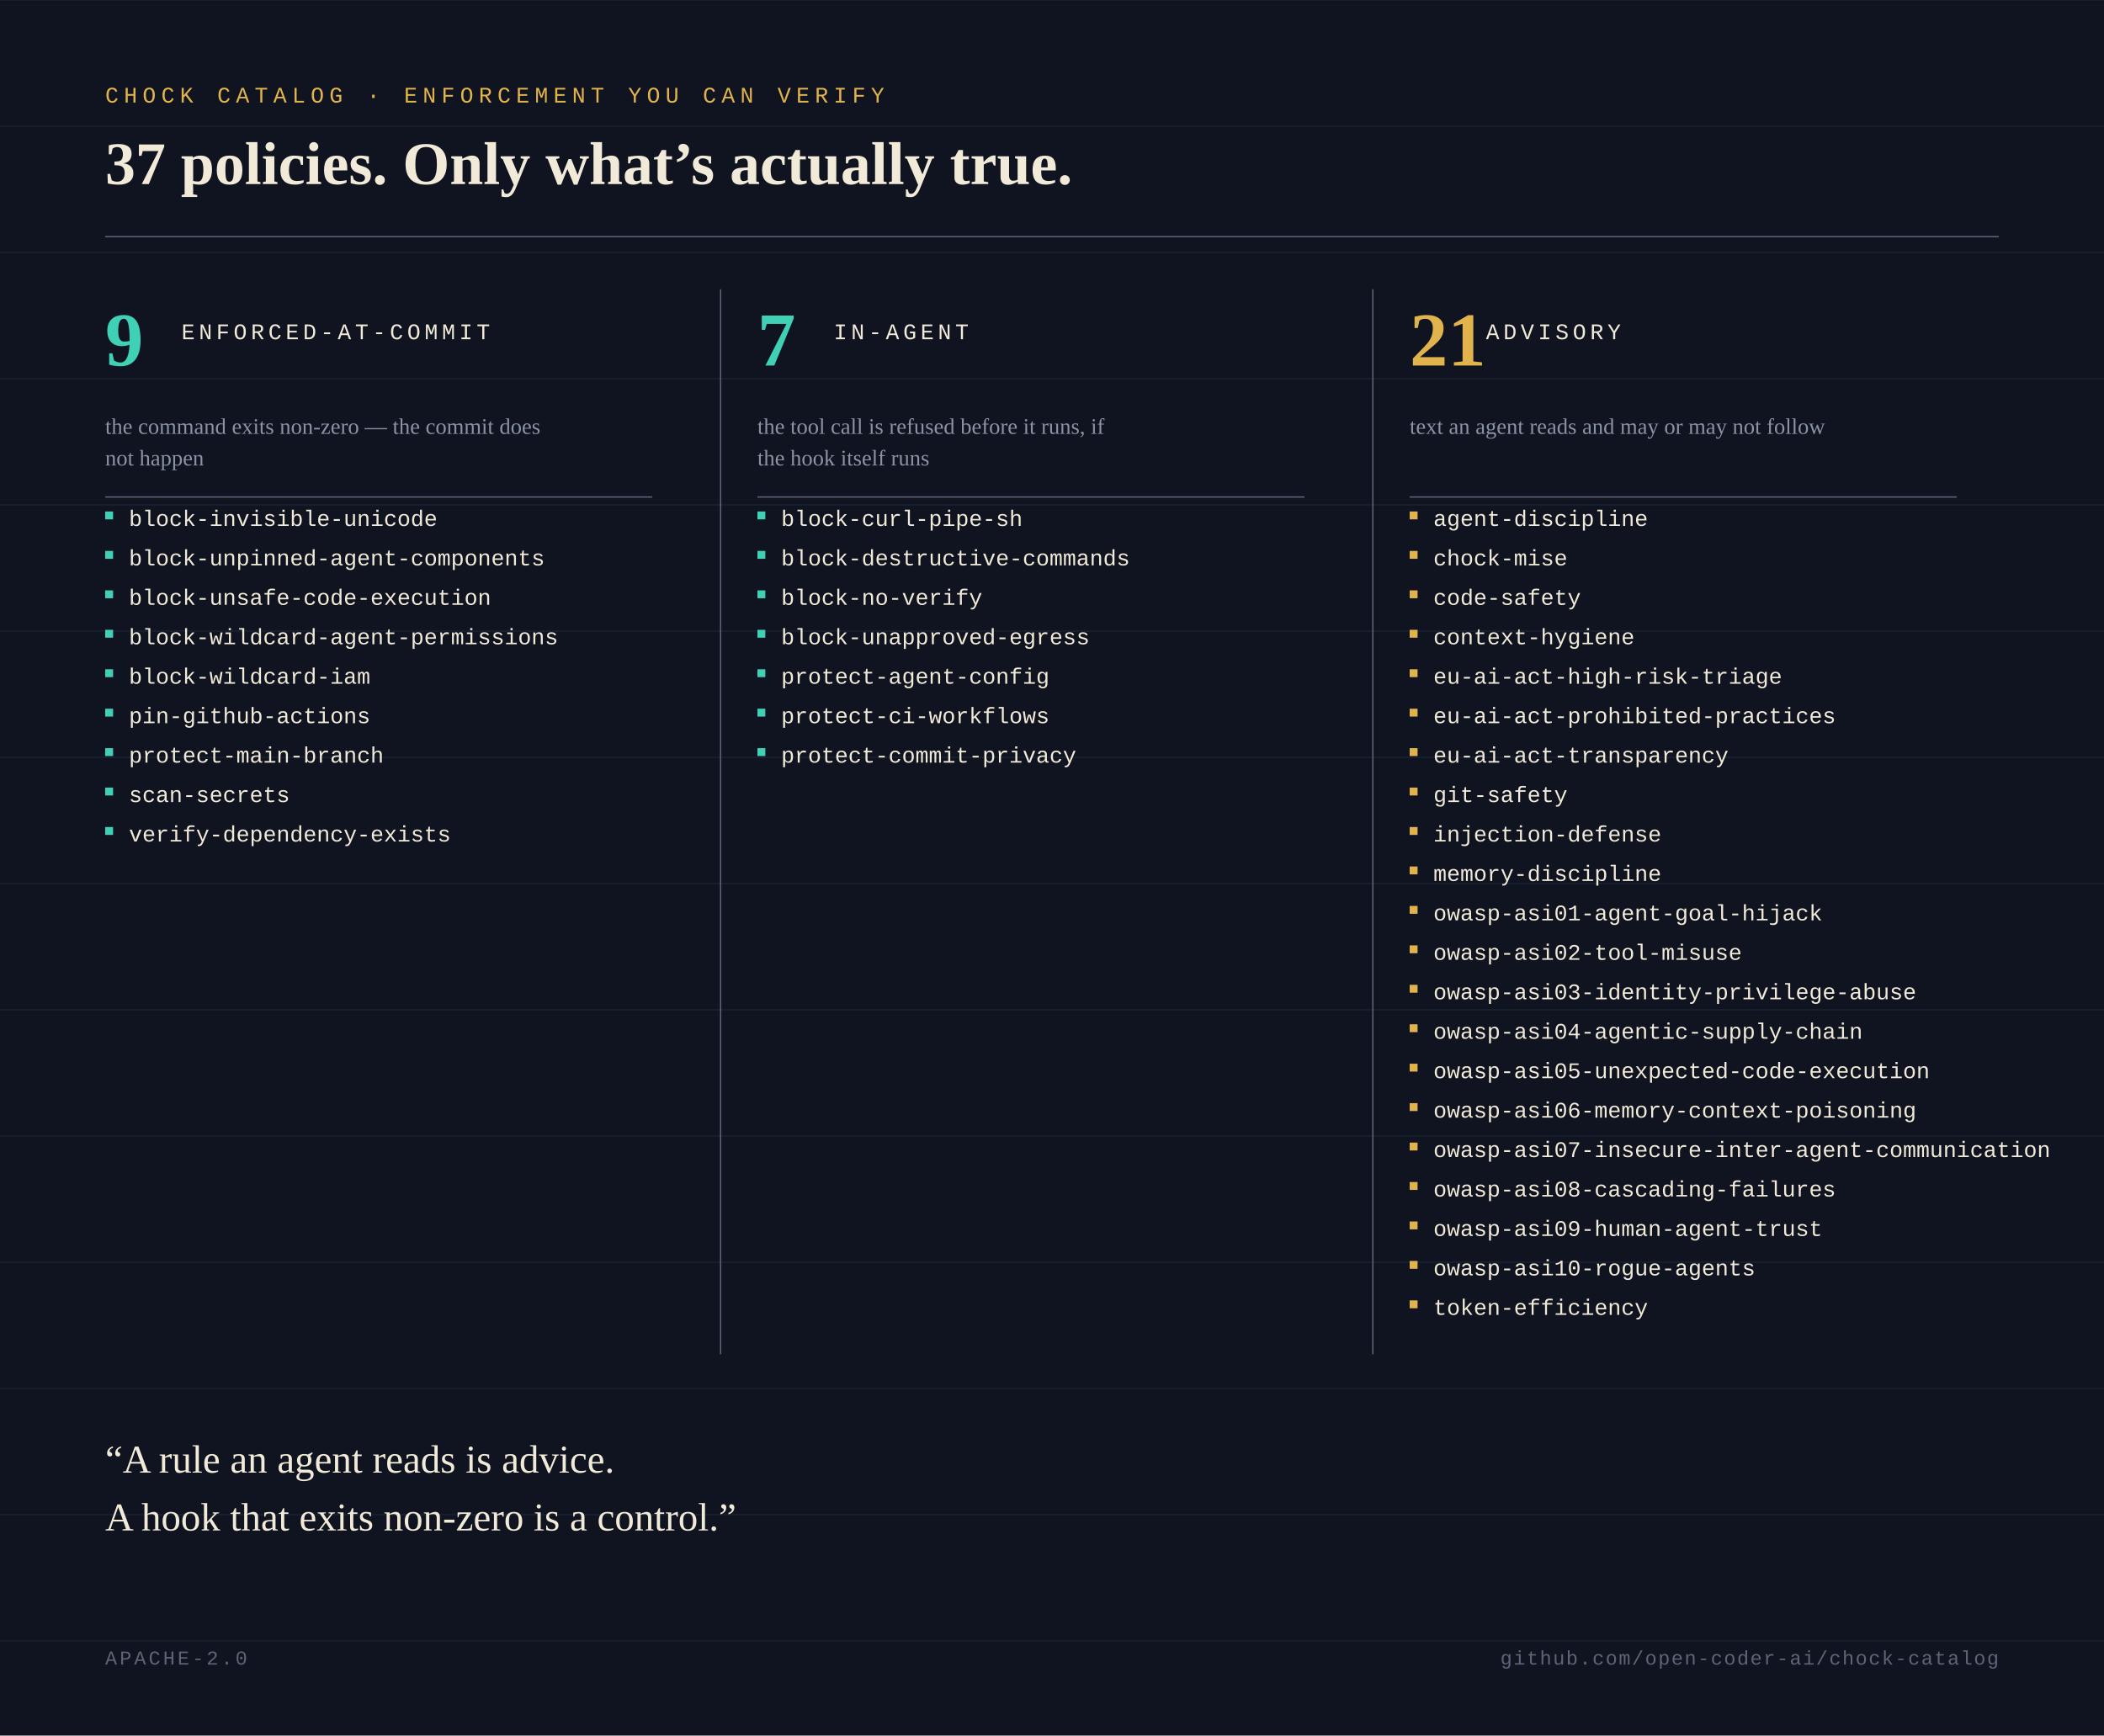
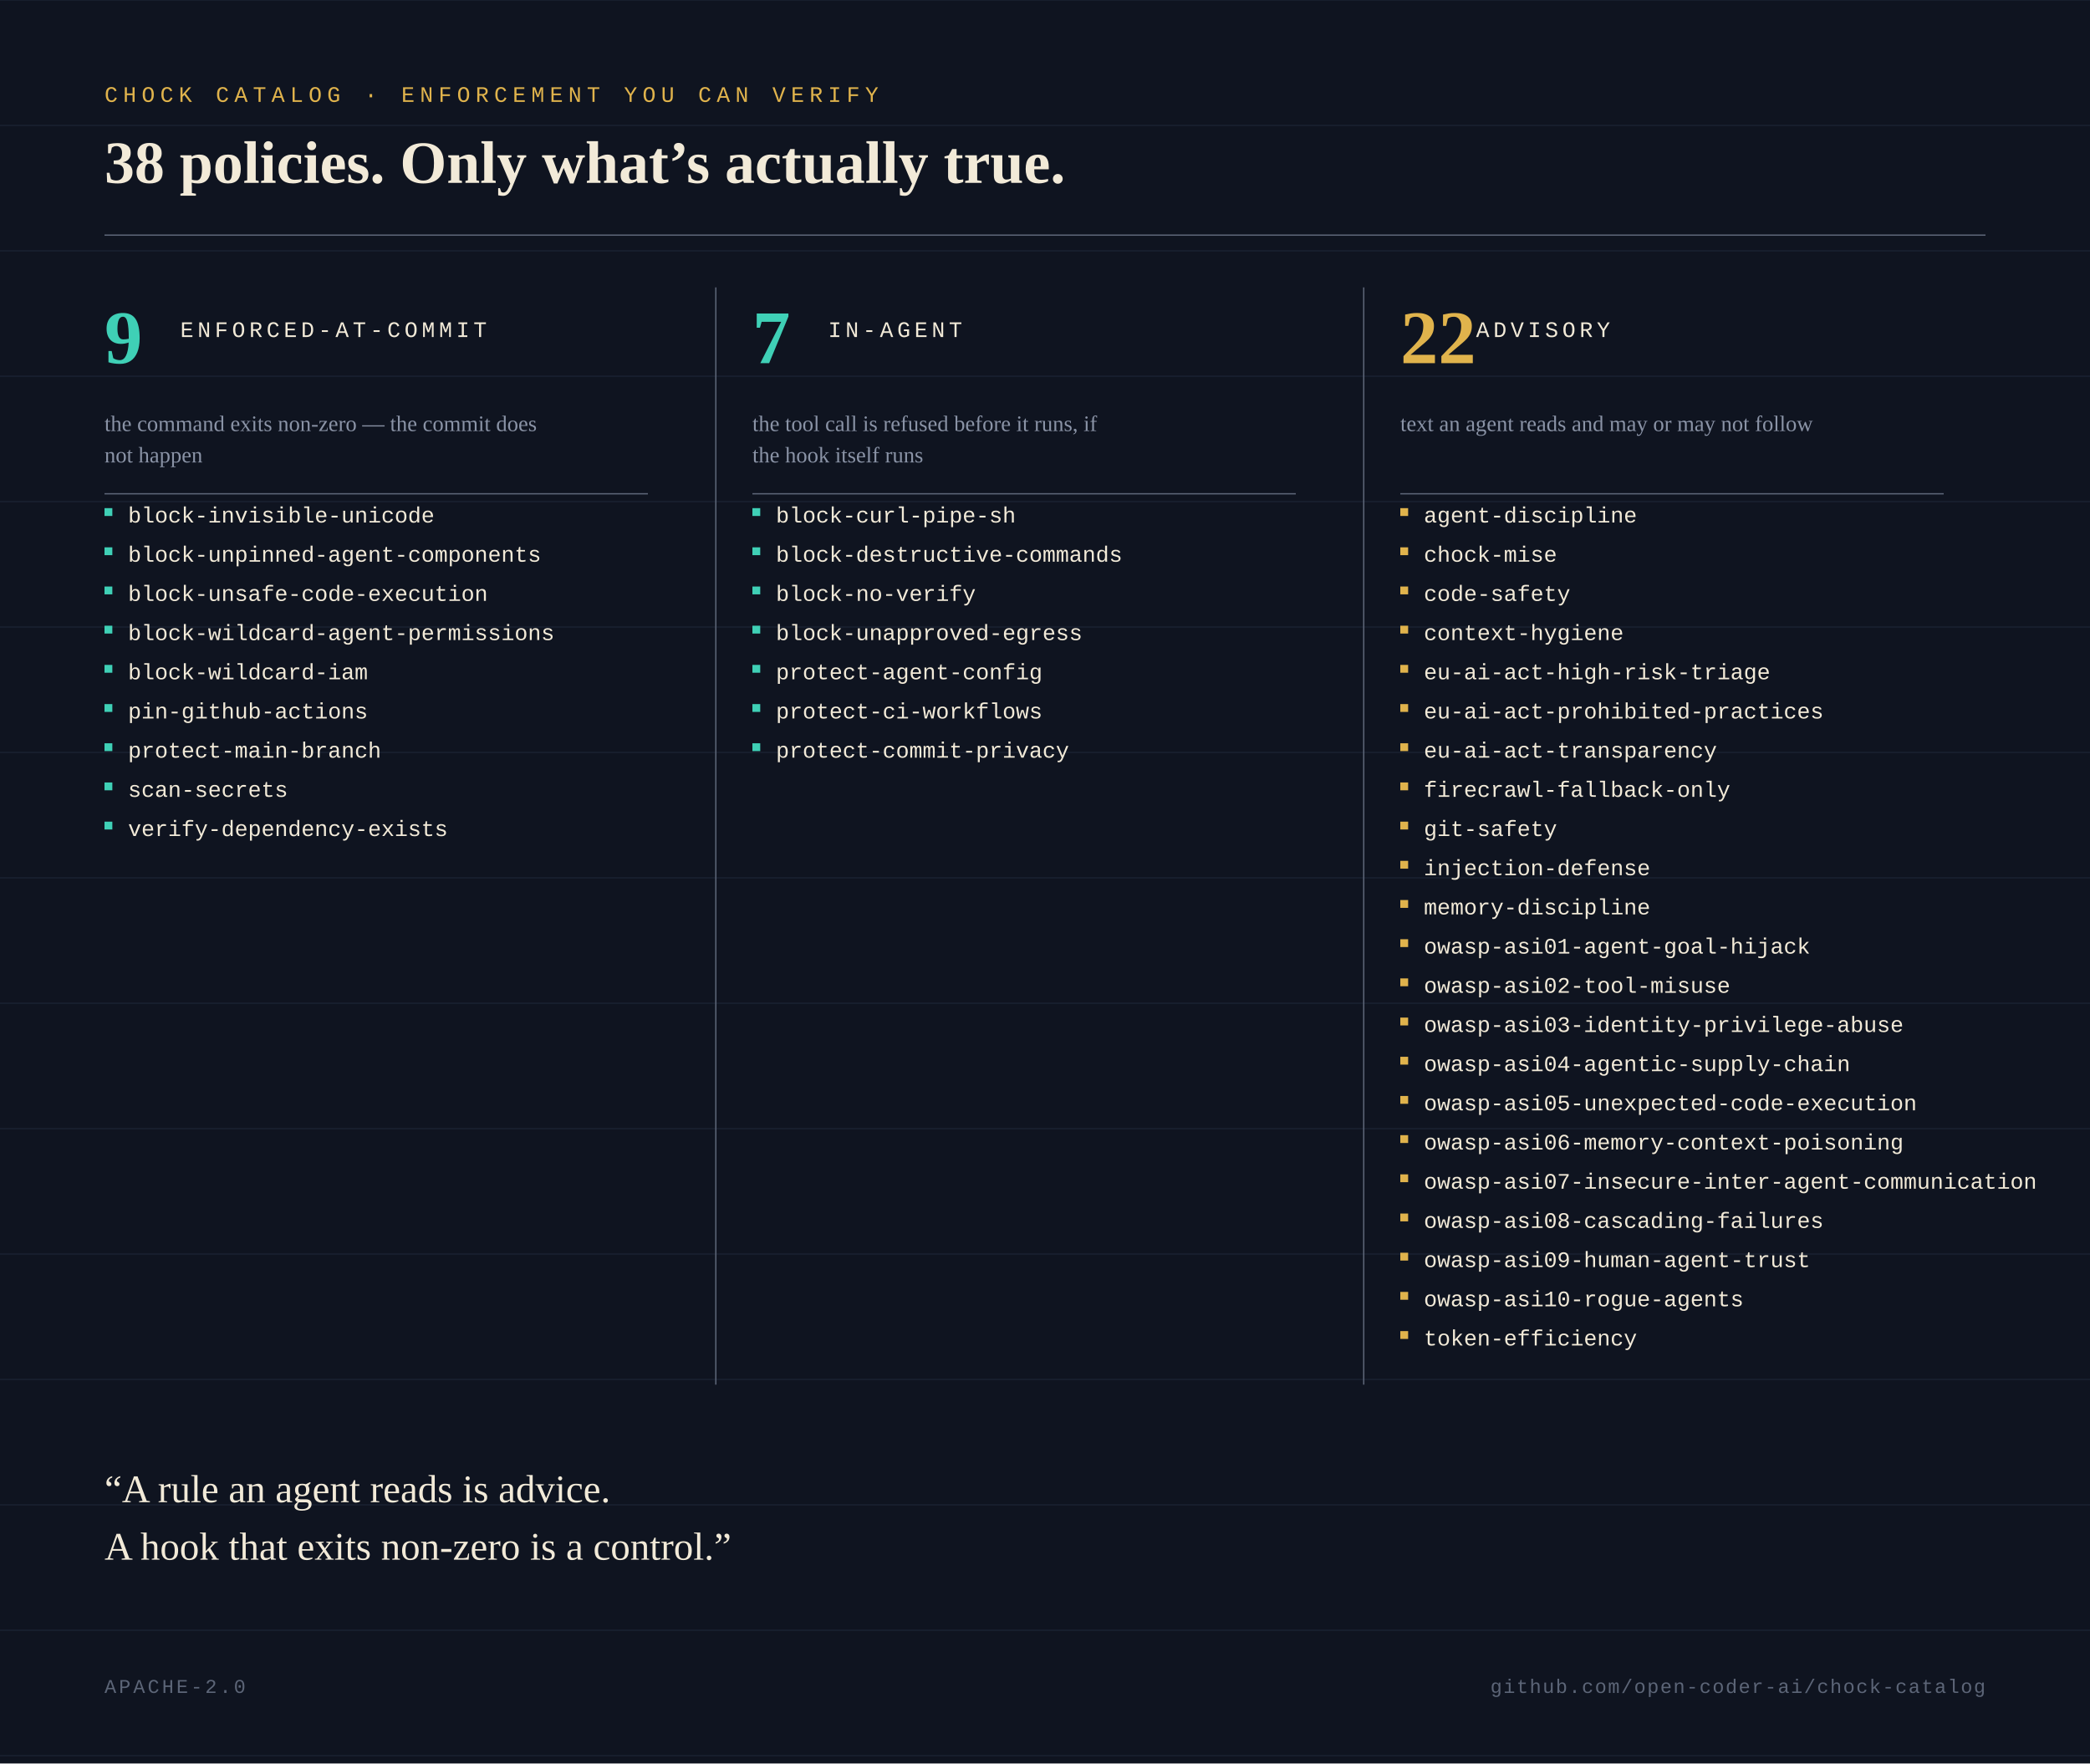
- <svg xmlns="http://www.w3.org/2000/svg" viewBox="0 0 1600 1320" width="1600" height="1320" role="img" aria-label="37 policies: 9 enforced-at-commit, 7 in-agent, 21 advisory">
-   <rect width="1600" height="1320" fill="#0f1420" />
+ <svg xmlns="http://www.w3.org/2000/svg" viewBox="0 0 1600 1350" width="1600" height="1350" role="img" aria-label="38 policies: 9 enforced-at-commit, 7 in-agent, 22 advisory">
+   <rect width="1600" height="1350" fill="#0f1420" />
  <line x1="0" y1="0" x2="1600" y2="0" stroke="#1a2130" stroke-width="1" />
  <line x1="0" y1="96" x2="1600" y2="96" stroke="#1a2130" stroke-width="1" />
  <line x1="0" y1="192" x2="1600" y2="192" stroke="#1a2130" stroke-width="1" />
  <line x1="0" y1="288" x2="1600" y2="288" stroke="#1a2130" stroke-width="1" />
  <line x1="0" y1="384" x2="1600" y2="384" stroke="#1a2130" stroke-width="1" />
  <line x1="0" y1="480" x2="1600" y2="480" stroke="#1a2130" stroke-width="1" />
  <line x1="0" y1="576" x2="1600" y2="576" stroke="#1a2130" stroke-width="1" />
  <line x1="0" y1="672" x2="1600" y2="672" stroke="#1a2130" stroke-width="1" />
  <line x1="0" y1="768" x2="1600" y2="768" stroke="#1a2130" stroke-width="1" />
  <line x1="0" y1="864" x2="1600" y2="864" stroke="#1a2130" stroke-width="1" />
  <line x1="0" y1="960" x2="1600" y2="960" stroke="#1a2130" stroke-width="1" />
  <line x1="0" y1="1056" x2="1600" y2="1056" stroke="#1a2130" stroke-width="1" />
  <line x1="0" y1="1152" x2="1600" y2="1152" stroke="#1a2130" stroke-width="1" />
  <line x1="0" y1="1248" x2="1600" y2="1248" stroke="#1a2130" stroke-width="1" />
+   <line x1="0" y1="1344" x2="1600" y2="1344" stroke="#1a2130" stroke-width="1" />
  <text x="80" y="78" font-family="'Cascadia Code', Consolas, 'Courier New', monospace" font-size="17" letter-spacing="4" fill="#e0b34c">CHOCK CATALOG · ENFORCEMENT YOU CAN VERIFY</text>
-   <text x="80" y="140" font-family="Georgia, 'Times New Roman', serif" font-size="46" font-weight="bold" fill="#f2ead8">37 policies. Only what’s actually true.</text>
+   <text x="80" y="140" font-family="Georgia, 'Times New Roman', serif" font-size="46" font-weight="bold" fill="#f2ead8">38 policies. Only what’s actually true.</text>
  <line x1="80" y1="180" x2="1520" y2="180" stroke="#5c6577" stroke-width="1" />
  <text x="80" y="278" font-family="Georgia, 'Times New Roman', serif" font-size="58" font-weight="bold" fill="#3fd0b6">9</text>
  <text x="138" y="258" font-family="'Cascadia Code', Consolas, 'Courier New', monospace" font-size="17" letter-spacing="3" fill="#f2ead8">ENFORCED-AT-COMMIT</text>
  <text x="80" y="330" font-family="Georgia, 'Times New Roman', serif" font-size="17" fill="#8a93a6">the command exits non-zero — the commit does</text>
  <text x="80" y="354" font-family="Georgia, 'Times New Roman', serif" font-size="17" fill="#8a93a6">not happen</text>
  <line x1="80" y1="378" x2="496" y2="378" stroke="#5c6577" stroke-width="1" />
  <rect x="80" y="389" width="6" height="6" fill="#3fd0b6" />
  <text x="98" y="400" font-family="'Cascadia Code', Consolas, 'Courier New', monospace" font-size="17" fill="#f2ead8">block-invisible-unicode</text>
  <rect x="80" y="419" width="6" height="6" fill="#3fd0b6" />
  <text x="98" y="430" font-family="'Cascadia Code', Consolas, 'Courier New', monospace" font-size="17" fill="#f2ead8">block-unpinned-agent-components</text>
  <rect x="80" y="449" width="6" height="6" fill="#3fd0b6" />
  <text x="98" y="460" font-family="'Cascadia Code', Consolas, 'Courier New', monospace" font-size="17" fill="#f2ead8">block-unsafe-code-execution</text>
  <rect x="80" y="479" width="6" height="6" fill="#3fd0b6" />
  <text x="98" y="490" font-family="'Cascadia Code', Consolas, 'Courier New', monospace" font-size="17" fill="#f2ead8">block-wildcard-agent-permissions</text>
  <rect x="80" y="509" width="6" height="6" fill="#3fd0b6" />
  <text x="98" y="520" font-family="'Cascadia Code', Consolas, 'Courier New', monospace" font-size="17" fill="#f2ead8">block-wildcard-iam</text>
  <rect x="80" y="539" width="6" height="6" fill="#3fd0b6" />
  <text x="98" y="550" font-family="'Cascadia Code', Consolas, 'Courier New', monospace" font-size="17" fill="#f2ead8">pin-github-actions</text>
  <rect x="80" y="569" width="6" height="6" fill="#3fd0b6" />
  <text x="98" y="580" font-family="'Cascadia Code', Consolas, 'Courier New', monospace" font-size="17" fill="#f2ead8">protect-main-branch</text>
  <rect x="80" y="599" width="6" height="6" fill="#3fd0b6" />
  <text x="98" y="610" font-family="'Cascadia Code', Consolas, 'Courier New', monospace" font-size="17" fill="#f2ead8">scan-secrets</text>
  <rect x="80" y="629" width="6" height="6" fill="#3fd0b6" />
  <text x="98" y="640" font-family="'Cascadia Code', Consolas, 'Courier New', monospace" font-size="17" fill="#f2ead8">verify-dependency-exists</text>
-   <line x1="548" y1="220" x2="548" y2="1030" stroke="#5c6577" stroke-width="1" />
+   <line x1="548" y1="220" x2="548" y2="1060" stroke="#5c6577" stroke-width="1" />
  <text x="576" y="278" font-family="Georgia, 'Times New Roman', serif" font-size="58" font-weight="bold" fill="#3fd0b6">7</text>
  <text x="634" y="258" font-family="'Cascadia Code', Consolas, 'Courier New', monospace" font-size="17" letter-spacing="3" fill="#f2ead8">IN-AGENT</text>
  <text x="576" y="330" font-family="Georgia, 'Times New Roman', serif" font-size="17" fill="#8a93a6">the tool call is refused before it runs, if</text>
  <text x="576" y="354" font-family="Georgia, 'Times New Roman', serif" font-size="17" fill="#8a93a6">the hook itself runs</text>
  <line x1="576" y1="378" x2="992" y2="378" stroke="#5c6577" stroke-width="1" />
  <rect x="576" y="389" width="6" height="6" fill="#3fd0b6" />
  <text x="594" y="400" font-family="'Cascadia Code', Consolas, 'Courier New', monospace" font-size="17" fill="#f2ead8">block-curl-pipe-sh</text>
  <rect x="576" y="419" width="6" height="6" fill="#3fd0b6" />
  <text x="594" y="430" font-family="'Cascadia Code', Consolas, 'Courier New', monospace" font-size="17" fill="#f2ead8">block-destructive-commands</text>
  <rect x="576" y="449" width="6" height="6" fill="#3fd0b6" />
  <text x="594" y="460" font-family="'Cascadia Code', Consolas, 'Courier New', monospace" font-size="17" fill="#f2ead8">block-no-verify</text>
  <rect x="576" y="479" width="6" height="6" fill="#3fd0b6" />
  <text x="594" y="490" font-family="'Cascadia Code', Consolas, 'Courier New', monospace" font-size="17" fill="#f2ead8">block-unapproved-egress</text>
  <rect x="576" y="509" width="6" height="6" fill="#3fd0b6" />
  <text x="594" y="520" font-family="'Cascadia Code', Consolas, 'Courier New', monospace" font-size="17" fill="#f2ead8">protect-agent-config</text>
  <rect x="576" y="539" width="6" height="6" fill="#3fd0b6" />
  <text x="594" y="550" font-family="'Cascadia Code', Consolas, 'Courier New', monospace" font-size="17" fill="#f2ead8">protect-ci-workflows</text>
  <rect x="576" y="569" width="6" height="6" fill="#3fd0b6" />
  <text x="594" y="580" font-family="'Cascadia Code', Consolas, 'Courier New', monospace" font-size="17" fill="#f2ead8">protect-commit-privacy</text>
-   <line x1="1044" y1="220" x2="1044" y2="1030" stroke="#5c6577" stroke-width="1" />
-   <text x="1072" y="278" font-family="Georgia, 'Times New Roman', serif" font-size="58" font-weight="bold" fill="#e0b34c">21</text>
+   <line x1="1044" y1="220" x2="1044" y2="1060" stroke="#5c6577" stroke-width="1" />
+   <text x="1072" y="278" font-family="Georgia, 'Times New Roman', serif" font-size="58" font-weight="bold" fill="#e0b34c">22</text>
  <text x="1130" y="258" font-family="'Cascadia Code', Consolas, 'Courier New', monospace" font-size="17" letter-spacing="3" fill="#f2ead8">ADVISORY</text>
  <text x="1072" y="330" font-family="Georgia, 'Times New Roman', serif" font-size="17" fill="#8a93a6">text an agent reads and may or may not follow</text>
  <line x1="1072" y1="378" x2="1488" y2="378" stroke="#5c6577" stroke-width="1" />
  <rect x="1072" y="389" width="6" height="6" fill="#e0b34c" />
  <text x="1090" y="400" font-family="'Cascadia Code', Consolas, 'Courier New', monospace" font-size="17" fill="#f2ead8">agent-discipline</text>
  <rect x="1072" y="419" width="6" height="6" fill="#e0b34c" />
  <text x="1090" y="430" font-family="'Cascadia Code', Consolas, 'Courier New', monospace" font-size="17" fill="#f2ead8">chock-mise</text>
  <rect x="1072" y="449" width="6" height="6" fill="#e0b34c" />
  <text x="1090" y="460" font-family="'Cascadia Code', Consolas, 'Courier New', monospace" font-size="17" fill="#f2ead8">code-safety</text>
  <rect x="1072" y="479" width="6" height="6" fill="#e0b34c" />
  <text x="1090" y="490" font-family="'Cascadia Code', Consolas, 'Courier New', monospace" font-size="17" fill="#f2ead8">context-hygiene</text>
  <rect x="1072" y="509" width="6" height="6" fill="#e0b34c" />
  <text x="1090" y="520" font-family="'Cascadia Code', Consolas, 'Courier New', monospace" font-size="17" fill="#f2ead8">eu-ai-act-high-risk-triage</text>
  <rect x="1072" y="539" width="6" height="6" fill="#e0b34c" />
  <text x="1090" y="550" font-family="'Cascadia Code', Consolas, 'Courier New', monospace" font-size="17" fill="#f2ead8">eu-ai-act-prohibited-practices</text>
  <rect x="1072" y="569" width="6" height="6" fill="#e0b34c" />
  <text x="1090" y="580" font-family="'Cascadia Code', Consolas, 'Courier New', monospace" font-size="17" fill="#f2ead8">eu-ai-act-transparency</text>
  <rect x="1072" y="599" width="6" height="6" fill="#e0b34c" />
-   <text x="1090" y="610" font-family="'Cascadia Code', Consolas, 'Courier New', monospace" font-size="17" fill="#f2ead8">git-safety</text>
+   <text x="1090" y="610" font-family="'Cascadia Code', Consolas, 'Courier New', monospace" font-size="17" fill="#f2ead8">firecrawl-fallback-only</text>
  <rect x="1072" y="629" width="6" height="6" fill="#e0b34c" />
-   <text x="1090" y="640" font-family="'Cascadia Code', Consolas, 'Courier New', monospace" font-size="17" fill="#f2ead8">injection-defense</text>
+   <text x="1090" y="640" font-family="'Cascadia Code', Consolas, 'Courier New', monospace" font-size="17" fill="#f2ead8">git-safety</text>
  <rect x="1072" y="659" width="6" height="6" fill="#e0b34c" />
-   <text x="1090" y="670" font-family="'Cascadia Code', Consolas, 'Courier New', monospace" font-size="17" fill="#f2ead8">memory-discipline</text>
+   <text x="1090" y="670" font-family="'Cascadia Code', Consolas, 'Courier New', monospace" font-size="17" fill="#f2ead8">injection-defense</text>
  <rect x="1072" y="689" width="6" height="6" fill="#e0b34c" />
-   <text x="1090" y="700" font-family="'Cascadia Code', Consolas, 'Courier New', monospace" font-size="17" fill="#f2ead8">owasp-asi01-agent-goal-hijack</text>
+   <text x="1090" y="700" font-family="'Cascadia Code', Consolas, 'Courier New', monospace" font-size="17" fill="#f2ead8">memory-discipline</text>
  <rect x="1072" y="719" width="6" height="6" fill="#e0b34c" />
-   <text x="1090" y="730" font-family="'Cascadia Code', Consolas, 'Courier New', monospace" font-size="17" fill="#f2ead8">owasp-asi02-tool-misuse</text>
+   <text x="1090" y="730" font-family="'Cascadia Code', Consolas, 'Courier New', monospace" font-size="17" fill="#f2ead8">owasp-asi01-agent-goal-hijack</text>
  <rect x="1072" y="749" width="6" height="6" fill="#e0b34c" />
-   <text x="1090" y="760" font-family="'Cascadia Code', Consolas, 'Courier New', monospace" font-size="17" fill="#f2ead8">owasp-asi03-identity-privilege-abuse</text>
+   <text x="1090" y="760" font-family="'Cascadia Code', Consolas, 'Courier New', monospace" font-size="17" fill="#f2ead8">owasp-asi02-tool-misuse</text>
  <rect x="1072" y="779" width="6" height="6" fill="#e0b34c" />
-   <text x="1090" y="790" font-family="'Cascadia Code', Consolas, 'Courier New', monospace" font-size="17" fill="#f2ead8">owasp-asi04-agentic-supply-chain</text>
+   <text x="1090" y="790" font-family="'Cascadia Code', Consolas, 'Courier New', monospace" font-size="17" fill="#f2ead8">owasp-asi03-identity-privilege-abuse</text>
  <rect x="1072" y="809" width="6" height="6" fill="#e0b34c" />
-   <text x="1090" y="820" font-family="'Cascadia Code', Consolas, 'Courier New', monospace" font-size="17" fill="#f2ead8">owasp-asi05-unexpected-code-execution</text>
+   <text x="1090" y="820" font-family="'Cascadia Code', Consolas, 'Courier New', monospace" font-size="17" fill="#f2ead8">owasp-asi04-agentic-supply-chain</text>
  <rect x="1072" y="839" width="6" height="6" fill="#e0b34c" />
-   <text x="1090" y="850" font-family="'Cascadia Code', Consolas, 'Courier New', monospace" font-size="17" fill="#f2ead8">owasp-asi06-memory-context-poisoning</text>
+   <text x="1090" y="850" font-family="'Cascadia Code', Consolas, 'Courier New', monospace" font-size="17" fill="#f2ead8">owasp-asi05-unexpected-code-execution</text>
  <rect x="1072" y="869" width="6" height="6" fill="#e0b34c" />
-   <text x="1090" y="880" font-family="'Cascadia Code', Consolas, 'Courier New', monospace" font-size="17" fill="#f2ead8">owasp-asi07-insecure-inter-agent-communication</text>
+   <text x="1090" y="880" font-family="'Cascadia Code', Consolas, 'Courier New', monospace" font-size="17" fill="#f2ead8">owasp-asi06-memory-context-poisoning</text>
  <rect x="1072" y="899" width="6" height="6" fill="#e0b34c" />
-   <text x="1090" y="910" font-family="'Cascadia Code', Consolas, 'Courier New', monospace" font-size="17" fill="#f2ead8">owasp-asi08-cascading-failures</text>
+   <text x="1090" y="910" font-family="'Cascadia Code', Consolas, 'Courier New', monospace" font-size="17" fill="#f2ead8">owasp-asi07-insecure-inter-agent-communication</text>
  <rect x="1072" y="929" width="6" height="6" fill="#e0b34c" />
-   <text x="1090" y="940" font-family="'Cascadia Code', Consolas, 'Courier New', monospace" font-size="17" fill="#f2ead8">owasp-asi09-human-agent-trust</text>
+   <text x="1090" y="940" font-family="'Cascadia Code', Consolas, 'Courier New', monospace" font-size="17" fill="#f2ead8">owasp-asi08-cascading-failures</text>
  <rect x="1072" y="959" width="6" height="6" fill="#e0b34c" />
-   <text x="1090" y="970" font-family="'Cascadia Code', Consolas, 'Courier New', monospace" font-size="17" fill="#f2ead8">owasp-asi10-rogue-agents</text>
+   <text x="1090" y="970" font-family="'Cascadia Code', Consolas, 'Courier New', monospace" font-size="17" fill="#f2ead8">owasp-asi09-human-agent-trust</text>
  <rect x="1072" y="989" width="6" height="6" fill="#e0b34c" />
-   <text x="1090" y="1000" font-family="'Cascadia Code', Consolas, 'Courier New', monospace" font-size="17" fill="#f2ead8">token-efficiency</text>
-   <text x="80" y="1120" font-family="Georgia, 'Times New Roman', serif" font-size="30" fill="#f2ead8">“A rule an agent reads is advice.</text>
-   <text x="80" y="1164" font-family="Georgia, 'Times New Roman', serif" font-size="30" fill="#f2ead8">A hook that exits non-zero is a control.”</text>
-   <text x="80" y="1266" font-family="'Cascadia Code', Consolas, 'Courier New', monospace" font-size="15" letter-spacing="2" fill="#5c6577">APACHE-2.0</text>
-   <text x="1520" y="1266" text-anchor="end" font-family="'Cascadia Code', Consolas, 'Courier New', monospace" font-size="15" letter-spacing="1" fill="#5c6577">github.com/open-coder-ai/chock-catalog</text>
+   <text x="1090" y="1000" font-family="'Cascadia Code', Consolas, 'Courier New', monospace" font-size="17" fill="#f2ead8">owasp-asi10-rogue-agents</text>
+   <rect x="1072" y="1019" width="6" height="6" fill="#e0b34c" />
+   <text x="1090" y="1030" font-family="'Cascadia Code', Consolas, 'Courier New', monospace" font-size="17" fill="#f2ead8">token-efficiency</text>
+   <text x="80" y="1150" font-family="Georgia, 'Times New Roman', serif" font-size="30" fill="#f2ead8">“A rule an agent reads is advice.</text>
+   <text x="80" y="1194" font-family="Georgia, 'Times New Roman', serif" font-size="30" fill="#f2ead8">A hook that exits non-zero is a control.”</text>
+   <text x="80" y="1296" font-family="'Cascadia Code', Consolas, 'Courier New', monospace" font-size="15" letter-spacing="2" fill="#5c6577">APACHE-2.0</text>
+   <text x="1520" y="1296" text-anchor="end" font-family="'Cascadia Code', Consolas, 'Courier New', monospace" font-size="15" letter-spacing="1" fill="#5c6577">github.com/open-coder-ai/chock-catalog</text>
</svg>
